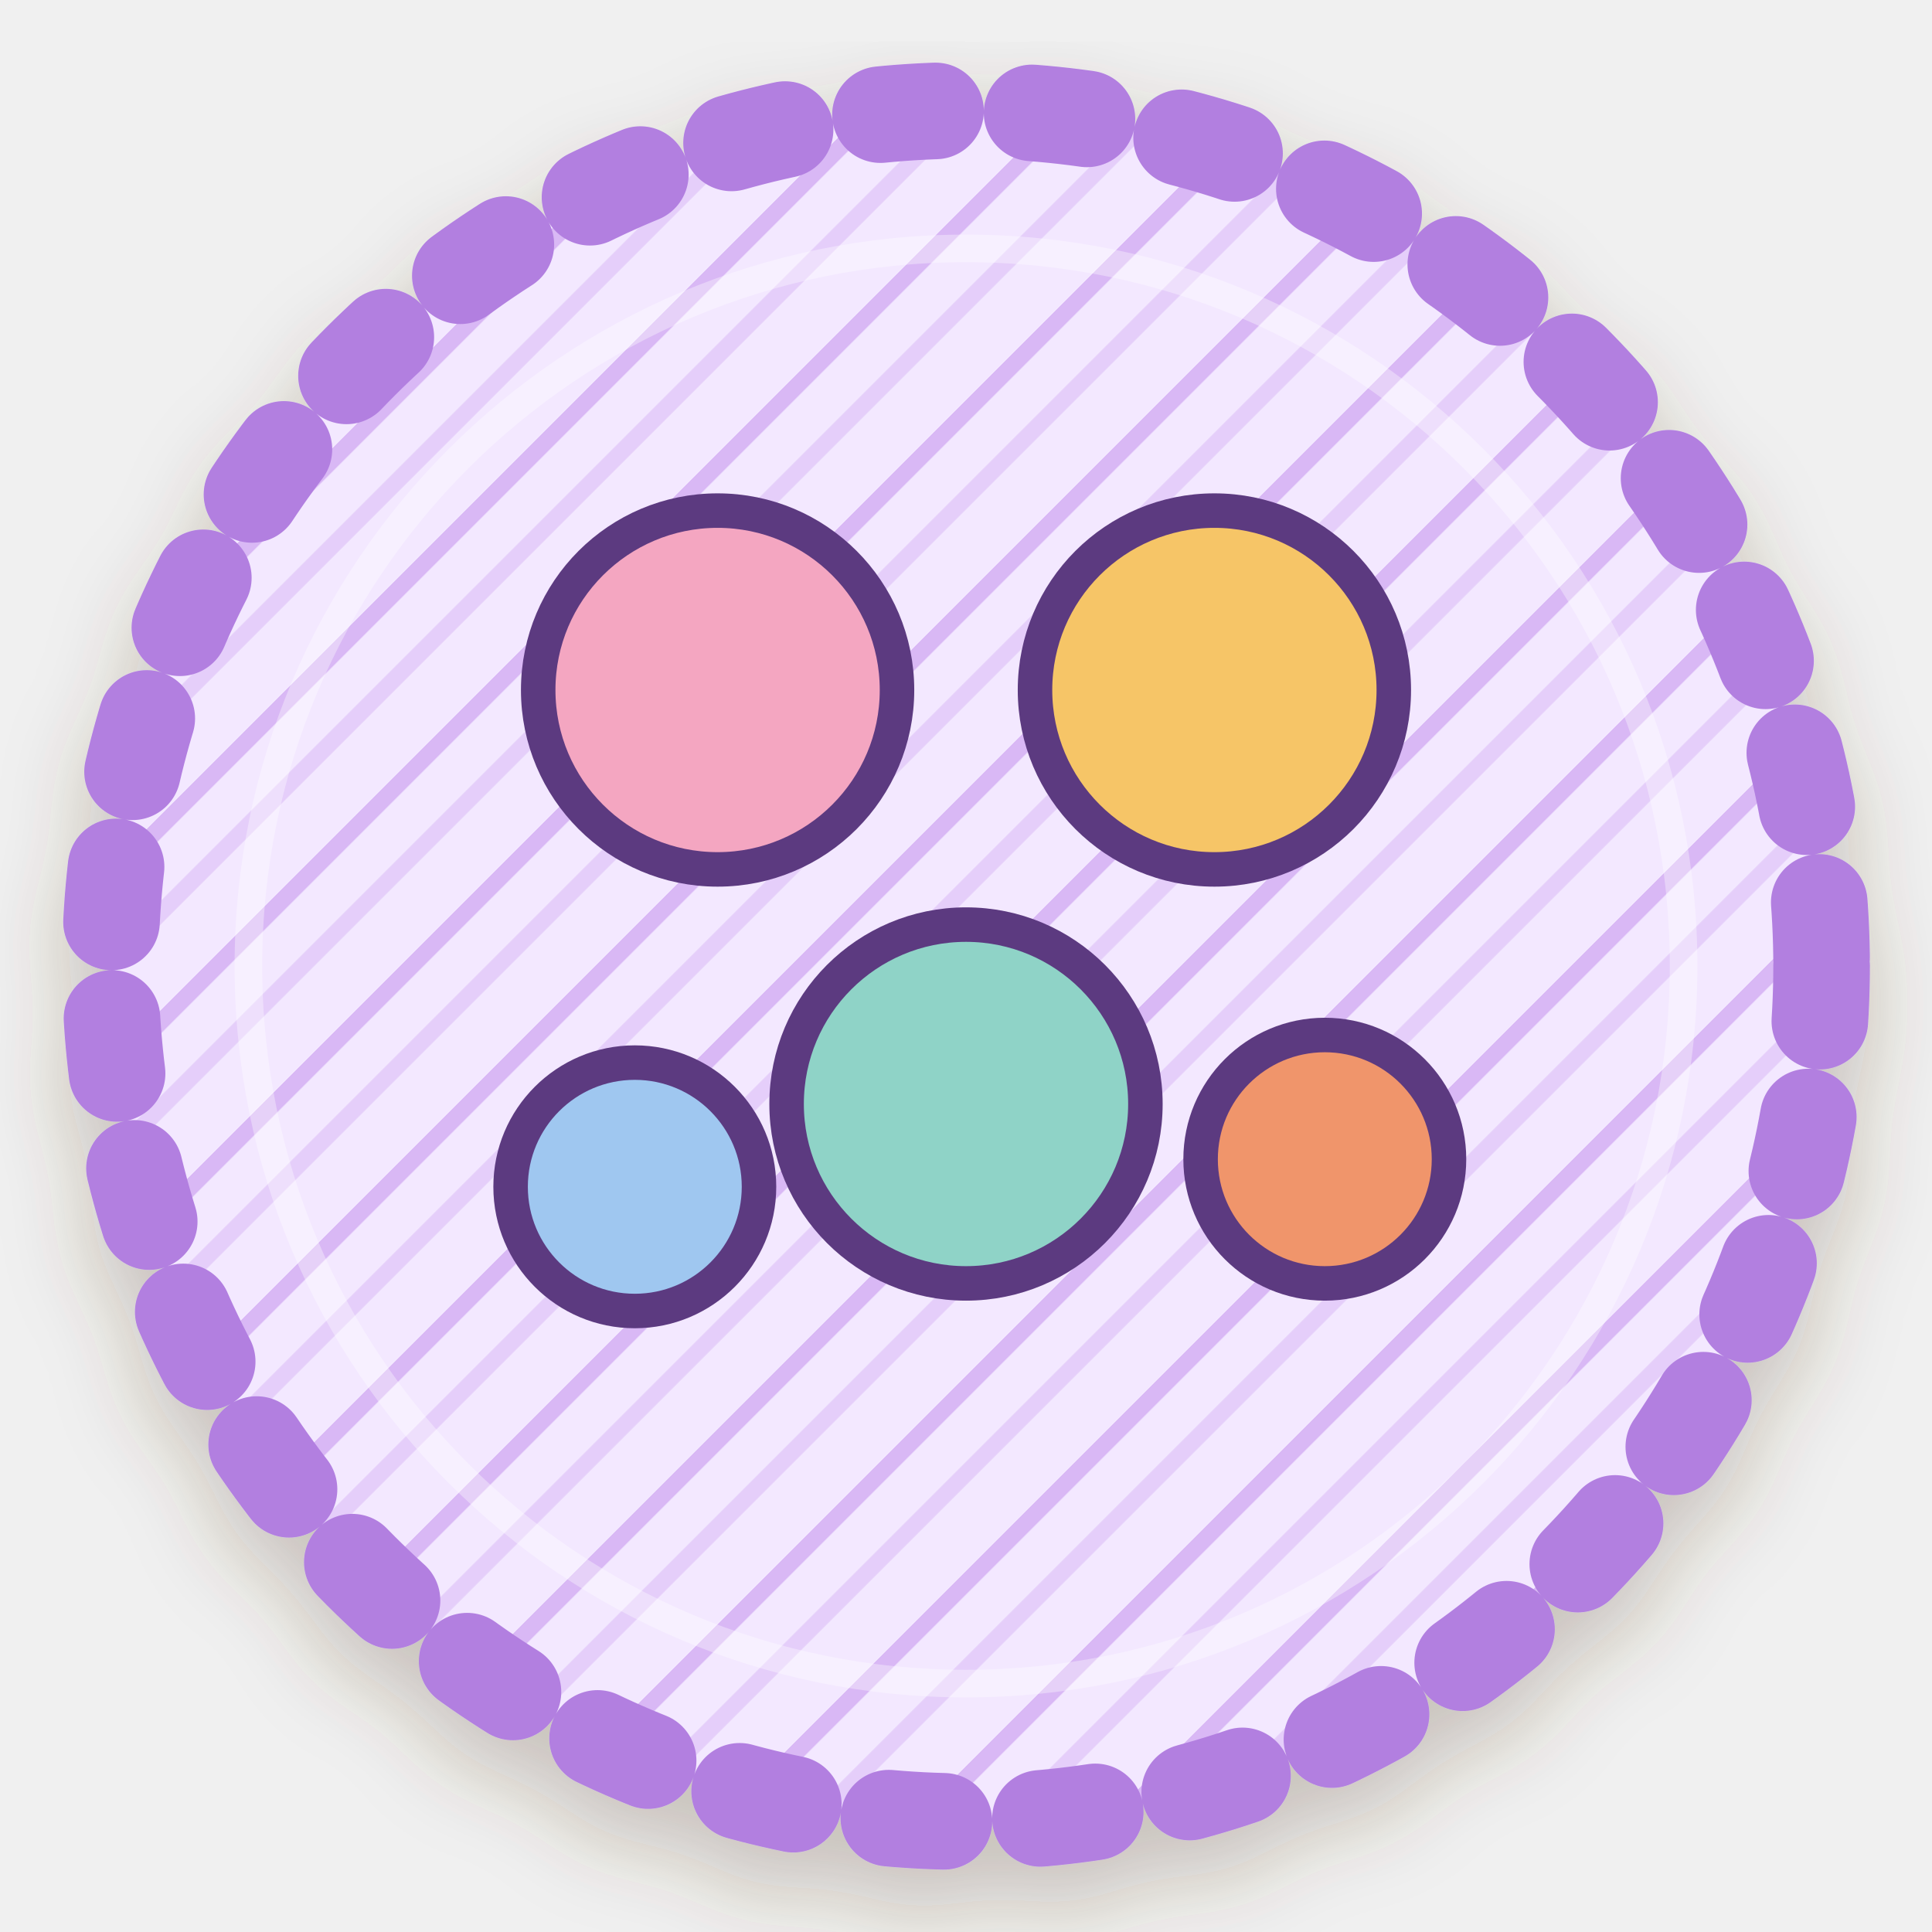
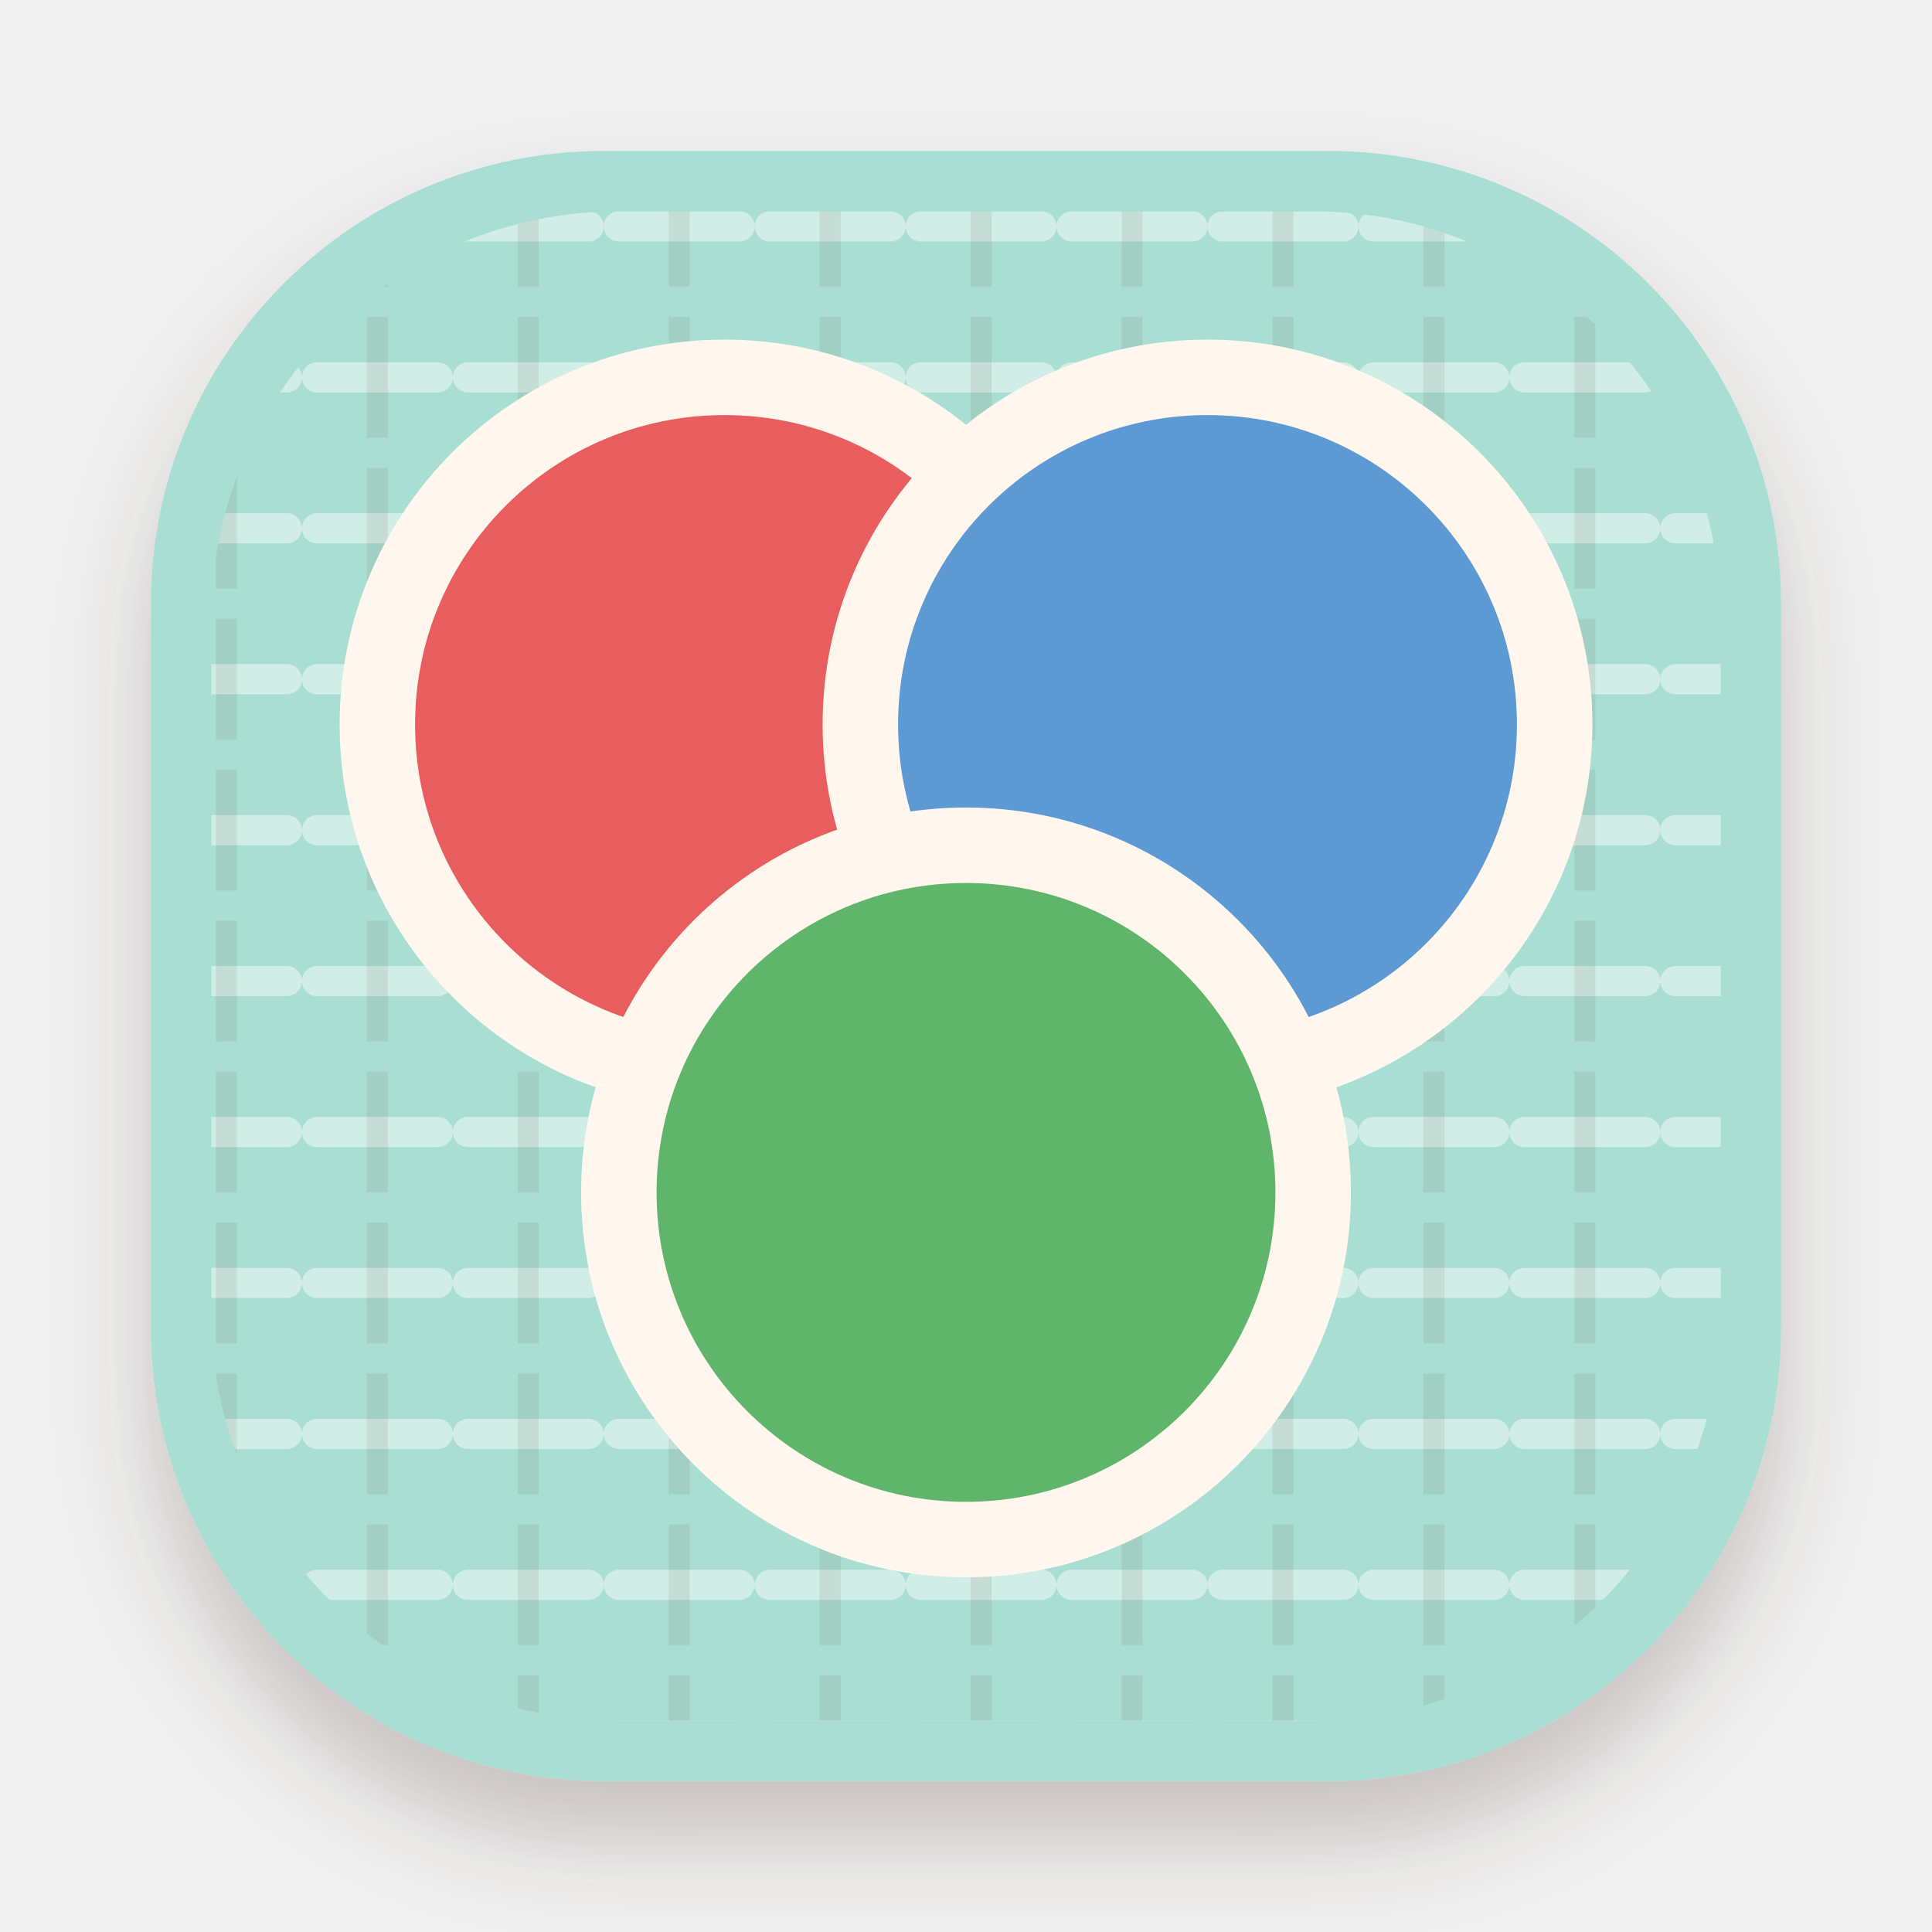
- <svg xmlns="http://www.w3.org/2000/svg" viewBox="0 0 140 140" role="img" aria-hidden="true">
+ <svg xmlns="http://www.w3.org/2000/svg" viewBox="0 0 128 128" role="img">
  <defs>
-     <pattern id="colorsp" width="10" height="10" patternTransform="rotate(45)" patternUnits="userSpaceOnUse">
-       <rect width="10" height="10" fill="#F3E8FF" />
-       <path d="M0 0 L0 10" stroke="#D9B8F5" stroke-width="2.4" stroke-linecap="round" />
-       <path d="M5 0 L5 10" stroke="#D9B8F5" stroke-width="1.2" stroke-linecap="round" opacity="0.55" />
+     <pattern id="stitch" width="10" height="10" patternUnits="userSpaceOnUse">
+       <path d="M1 5h8" stroke="#fff" stroke-opacity=".5" stroke-width="2" stroke-linecap="round" />
+       <path d="M5 1v8" stroke="#6b5548" stroke-opacity=".12" stroke-width="1.4" />
    </pattern>
-     <filter id="soft-colorsp" x="-20%" y="-20%" width="140%" height="140%">
-       <feDropShadow dx="0" dy="3" stdDeviation="3" flood-color="#5b3a29" flood-opacity="0.25" />
+     <filter id="soft">
+       <feDropShadow dx="0" dy="4" stdDeviation="3" flood-color="#5a4032" flood-opacity=".25" />
    </filter>
  </defs>
-   <g filter="url(#soft-colorsp)">
-     <circle cx="70" cy="70" r="62" fill="url(#colorsp)" />
-     <circle cx="70" cy="70" r="62" fill="none" stroke="#B27FE0" stroke-width="7" stroke-dasharray="4 7" stroke-linecap="round" />
-     <circle cx="70" cy="70" r="52" fill="none" stroke="#ffffff" stroke-width="2" opacity="0.35" />
-   </g>
-   <g stroke="#5c3a80" stroke-width="2.5">
-     <circle cx="52" cy="50" r="13" fill="#F4A6C1" />
-     <circle cx="88" cy="50" r="13" fill="#F6C567" />
-     <circle cx="70" cy="80" r="13" fill="#8FD3C7" />
-     <circle cx="46" cy="86" r="9" fill="#9FC7F0" />
-     <circle cx="96" cy="84" r="9" fill="#F0956B" />
+   <g filter="url(#soft)">
+     <rect x="10" y="10" width="108" height="108" rx="30" fill="#A9DED2" />
+     <rect x="14" y="14" width="100" height="100" rx="27" fill="url(#stitch)" opacity=".9" />
+     <g stroke="#fff7ed" stroke-width="5">
+       <circle cx="48" cy="48" r="23" fill="#E85D5D" />
+       <circle cx="80" cy="48" r="23" fill="#5D9AD4" />
+       <circle cx="64" cy="79" r="23" fill="#5FB56A" />
+     </g>
  </g>
</svg>
